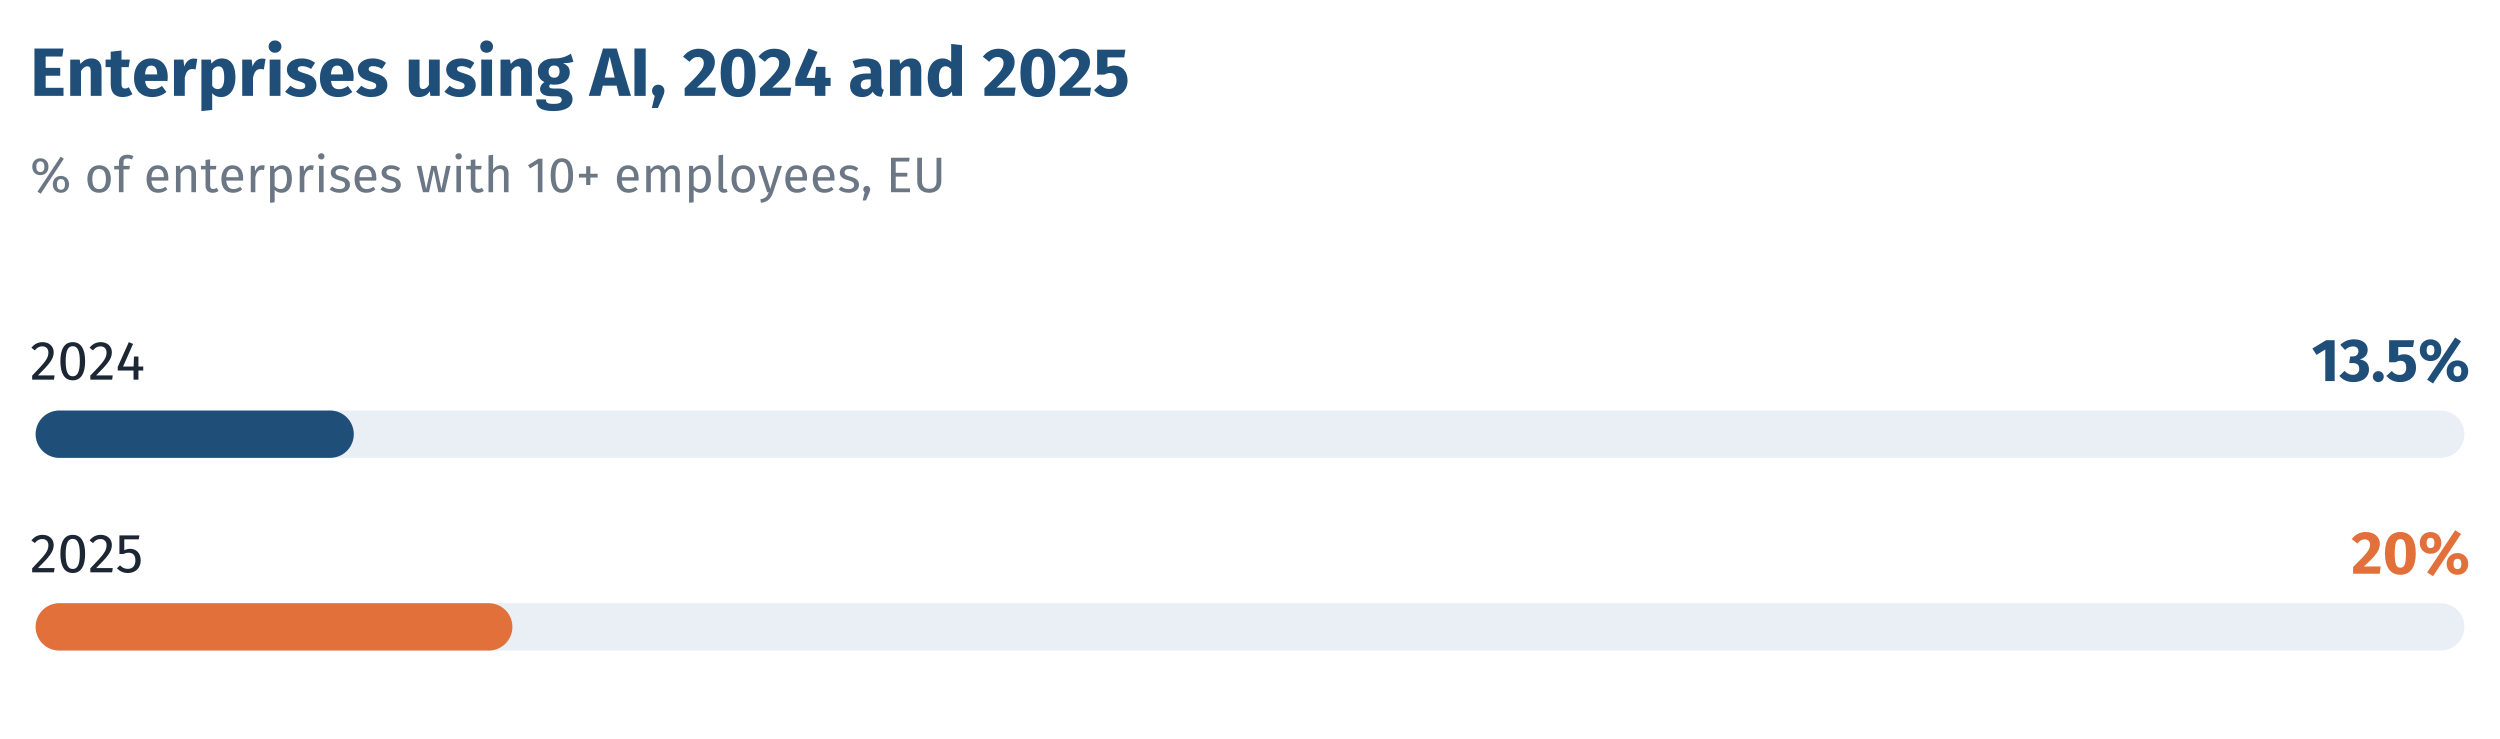
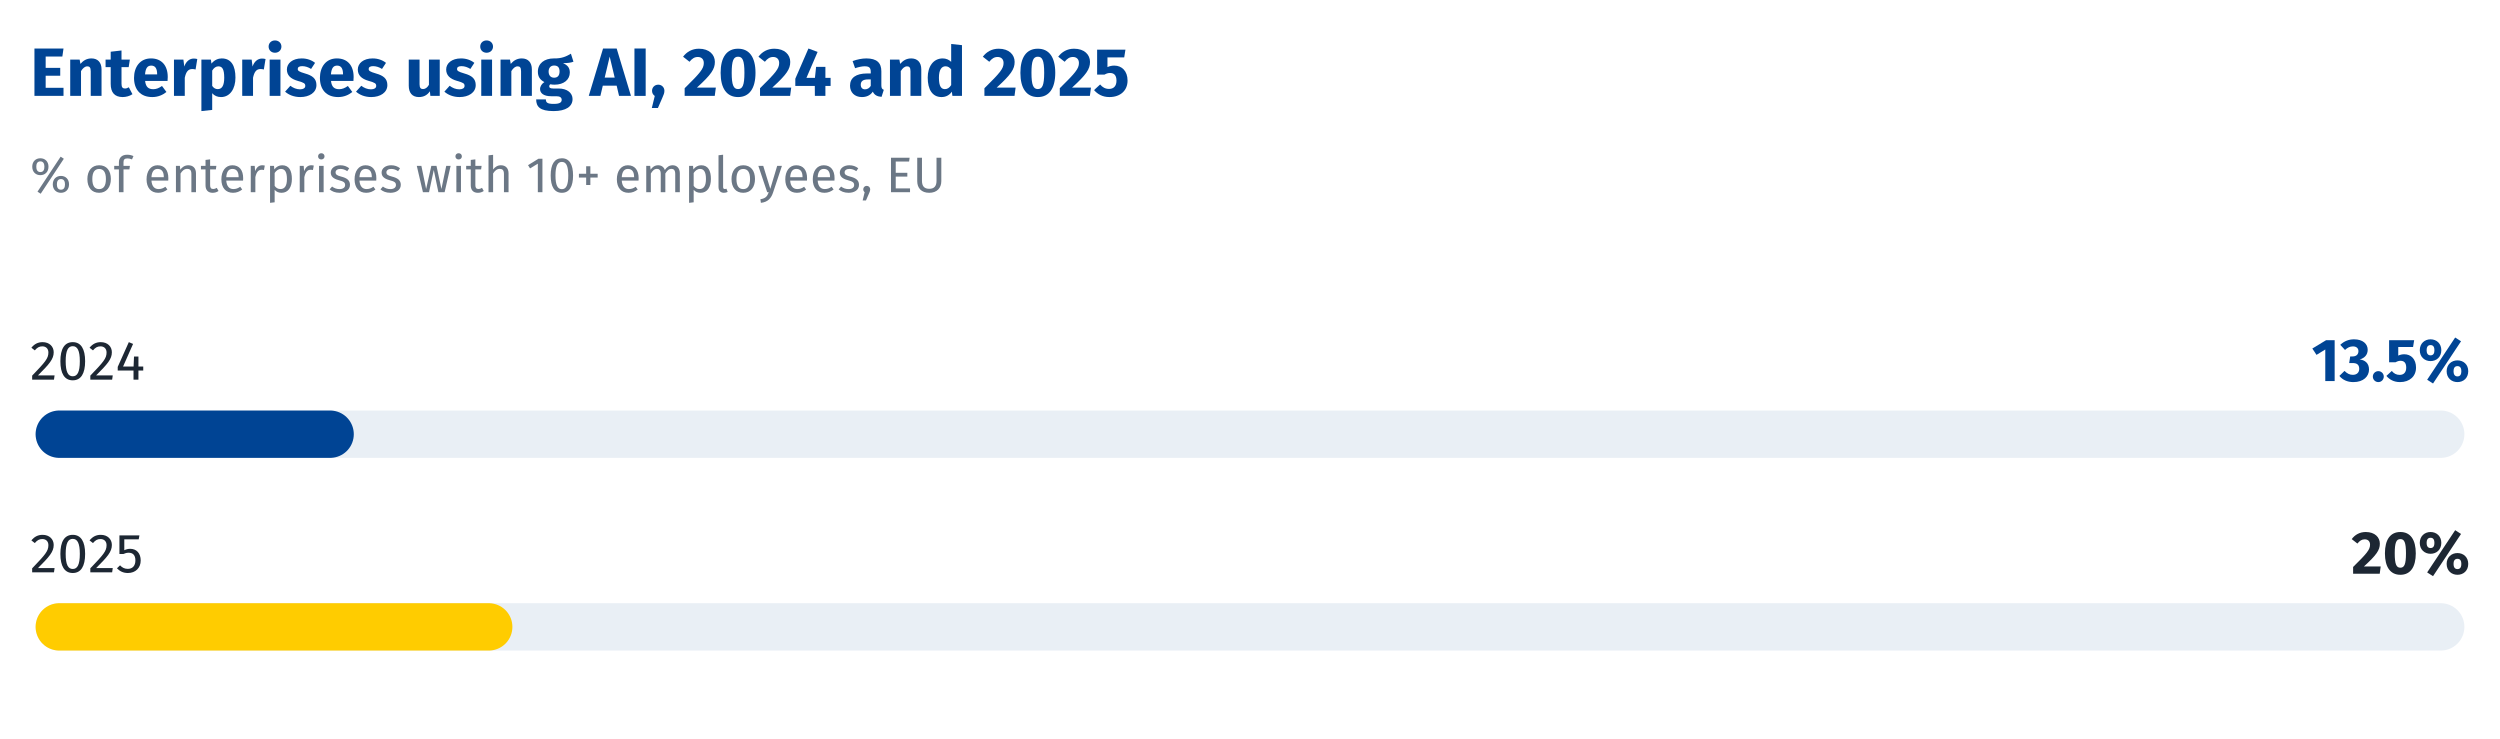
<svg xmlns="http://www.w3.org/2000/svg" xmlns:xlink="http://www.w3.org/1999/xlink" width="475.2pt" height="140.4pt" viewBox="0 0 475.2 140.4" version="1.1">
  <defs>
    <style type="text/css">*{stroke-linejoin: round; stroke-linecap: butt}</style>
  </defs>
  <g id="figure_1">
    <g id="patch_1">
      <path d="M 0 140.4  L 475.2 140.4  L 475.2 0  L 0 0  L 0 140.4  z " style="fill: none" />
    </g>
    <g id="axes_1">
      <g id="line2d_1">
-         <path d="M 11.268 82.531  L 463.932 82.531  " clip-path="url(#p175d2e7889)" style="fill: none; stroke: #e9eff5; stroke-width: 9; stroke-linecap: round" />
+         <path d="M 11.268 82.531  L 463.932 82.531  " clip-path="url(#p8860eaa82f)" style="fill: none; stroke: #e9eff5; stroke-width: 9; stroke-linecap: round" />
      </g>
      <g id="line2d_2">
-         <path d="M 11.268 119.157  L 463.932 119.157  " clip-path="url(#p175d2e7889)" style="fill: none; stroke: #e9eff5; stroke-width: 9; stroke-linecap: round" />
+         <path d="M 11.268 119.157  L 463.932 119.157  " clip-path="url(#p8860eaa82f)" style="fill: none; stroke: #e9eff5; stroke-width: 9; stroke-linecap: round" />
      </g>
      <g id="line2d_3">
-         <path d="M 11.268 82.531  L 62.749 82.531  " clip-path="url(#p175d2e7889)" style="fill: none; stroke: #1f4e79; stroke-width: 9; stroke-linecap: round" />
+         <path d="M 11.268 82.531  L 62.749 82.531  " clip-path="url(#p8860eaa82f)" style="fill: none; stroke: #004494; stroke-width: 9; stroke-linecap: round" />
      </g>
      <g id="line2d_4">
-         <path d="M 11.268 119.157  L 92.896 119.157  " clip-path="url(#p175d2e7889)" style="fill: none; stroke: #e2703a; stroke-width: 9; stroke-linecap: round" />
+         <path d="M 11.268 119.157  L 92.896 119.157  " clip-path="url(#p8860eaa82f)" style="fill: none; stroke: #ffcc00; stroke-width: 9; stroke-linecap: round" />
      </g>
      <g id="text_1">
        <g style="fill: #1d2733" transform="translate(5.7024 72.16481) scale(0.105 -0.105)">
          <defs>
            <path id="FiraSans-Regular-32" d="M 1459 4346  C 922 4346 506 4128 160 3699  L 557 3392  C 832 3718 1069 3859 1427 3859  C 1843 3859 2131 3597 2131 3149  C 2131 2451 1760 2042 250 467  L 250 0  L 2778 0  L 2848 493  L 922 493  C 2234 1805 2746 2374 2746 3174  C 2746 3840 2246 4346 1459 4346  z " transform="scale(0.015625)" />
            <path id="FiraSans-Regular-30" d="M 1786 4346  C 826 4346 352 3558 352 2138  C 352 717 826 -77 1786 -77  C 2746 -77 3219 717 3219 2138  C 3219 3552 2746 4346 1786 4346  z M 1786 3878  C 2317 3878 2605 3392 2605 2138  C 2605 877 2317 390 1786 390  C 1248 390 966 877 966 2138  C 966 3392 1248 3878 1786 3878  z " transform="scale(0.015625)" />
            <path id="FiraSans-Regular-34" d="M 3213 1523  L 2656 1523  L 2656 2675  L 2144 2675  L 2093 1523  L 877 1523  L 2035 4141  L 1542 4346  L 256 1478  L 256 1056  L 2086 1056  L 2086 0  L 2656 0  L 2656 1056  L 3213 1056  L 3213 1523  z " transform="scale(0.015625)" />
          </defs>
          <use xlink:href="#FiraSans-Regular-32" />
          <use xlink:href="#FiraSans-Regular-30" transform="translate(49.49999 0)" />
          <use xlink:href="#FiraSans-Regular-32" transform="translate(105.3 0)" />
          <use xlink:href="#FiraSans-Regular-34" transform="translate(154.8 0)" />
        </g>
      </g>
      <g id="text_2">
-         <g style="fill: #1f4e79" transform="translate(439.3784 72.43332) scale(0.115 -0.115)">
+         <g style="fill: #004494" transform="translate(439.3784 72.43332) scale(0.115 -0.115)">
          <defs>
            <path id="FiraSans-Bold-31" d="M 2445 4326  L 1542 4326  L 83 3443  L 525 2771  L 1453 3341  L 1453 0  L 2445 0  L 2445 4326  z " transform="scale(0.015625)" />
            <path id="FiraSans-Bold-33" d="M 1530 4416  C 954 4416 474 4218 70 3834  L 570 3290  C 826 3539 1094 3667 1414 3667  C 1766 3667 1990 3482 1990 3168  C 1990 2810 1754 2605 1370 2605  L 1120 2605  L 1011 1907  L 1370 1907  C 1824 1907 2074 1741 2074 1286  C 2074 890 1798 659 1402 659  C 1062 659 806 787 518 1075  L -26 544  C 314 134 806 -109 1459 -109  C 2528 -109 3110 499 3110 1222  C 3110 1907 2662 2227 2125 2285  C 2656 2438 2970 2790 2970 3315  C 2970 3923 2464 4416 1530 4416  z " transform="scale(0.015625)" />
            <path id="FiraSans-Bold-2e" d="M 768 1050  C 442 1050 186 787 186 474  C 186 154 442 -109 768 -109  C 1088 -109 1344 154 1344 474  C 1344 787 1088 1050 768 1050  z " transform="scale(0.015625)" />
            <path id="FiraSans-Bold-35" d="M 3021 4326  L 371 4326  L 371 1990  L 1056 1990  C 1254 2099 1402 2144 1574 2144  C 1933 2144 2182 1958 2182 1421  C 2182 922 1920 653 1485 653  C 1133 653 870 806 653 1069  L 83 544  C 410 166 864 -109 1523 -109  C 2554 -109 3219 512 3219 1427  C 3219 2323 2688 2835 1978 2835  C 1773 2835 1555 2797 1338 2694  L 1338 3603  L 2906 3603  L 3021 4326  z " transform="scale(0.015625)" />
            <path id="FiraSans-Bold-25" d="M 3930 4608  L 966 141  L 1587 -256  L 4550 4211  L 3930 4608  z M 1325 4416  C 691 4416 186 3968 186 3264  C 186 2560 691 2112 1325 2112  C 1965 2112 2464 2560 2464 3264  C 2464 3968 1965 4416 1325 4416  z M 1325 3808  C 1658 3808 1734 3533 1734 3264  C 1734 2989 1658 2720 1325 2720  C 992 2720 909 2995 909 3264  C 909 3539 992 3808 1325 3808  z M 4173 2189  C 3533 2189 3027 1747 3027 1043  C 3027 333 3533 -109 4173 -109  C 4813 -109 5312 333 5312 1043  C 5312 1747 4813 2189 4173 2189  z M 4173 1581  C 4506 1581 4582 1312 4582 1043  C 4582 768 4506 493 4173 493  C 3840 493 3757 774 3757 1043  C 3757 1312 3840 1581 4173 1581  z " transform="scale(0.015625)" />
          </defs>
          <use xlink:href="#FiraSans-Bold-31" />
          <use xlink:href="#FiraSans-Bold-33" transform="translate(46.39999 0)" />
          <use xlink:href="#FiraSans-Bold-2e" transform="translate(98.39998 0)" />
          <use xlink:href="#FiraSans-Bold-35" transform="translate(122.4 0)" />
          <use xlink:href="#FiraSans-Bold-25" transform="translate(176 0)" />
        </g>
      </g>
      <g id="text_3">
        <g style="fill: #1d2733" transform="translate(5.7024 108.7909) scale(0.105 -0.105)">
          <defs>
            <path id="FiraSans-Regular-35" d="M 2771 4282  L 454 4282  L 454 2125  L 915 2125  C 1120 2221 1293 2272 1523 2272  C 1965 2272 2304 2042 2304 1382  C 2304 755 1965 403 1427 403  C 1056 403 781 538 525 813  L 166 467  C 499 128 890 -77 1434 -77  C 2323 -77 2918 518 2918 1370  C 2918 2221 2426 2726 1702 2726  C 1472 2726 1242 2675 1018 2560  L 1018 3821  L 2688 3821  L 2771 4282  z " transform="scale(0.015625)" />
          </defs>
          <use xlink:href="#FiraSans-Regular-32" />
          <use xlink:href="#FiraSans-Regular-30" transform="translate(49.49999 0)" />
          <use xlink:href="#FiraSans-Regular-32" transform="translate(105.3 0)" />
          <use xlink:href="#FiraSans-Regular-35" transform="translate(154.8 0)" />
        </g>
      </g>
      <g id="text_4">
-         <g style="fill: #e2703a" transform="translate(446.945 109.0594) scale(0.115 -0.115)">
+         <g style="fill: #1d2733" transform="translate(446.945 109.0594) scale(0.115 -0.115)">
          <defs>
            <path id="FiraSans-Bold-32" d="M 1523 4416  C 877 4416 384 4122 38 3667  L 640 3194  C 890 3501 1107 3642 1421 3642  C 1760 3642 1978 3430 1978 3078  C 1978 2541 1638 2150 186 717  L 186 0  L 3002 0  L 3104 774  L 1331 774  C 2682 2003 3014 2509 3014 3181  C 3014 3853 2490 4416 1523 4416  z " transform="scale(0.015625)" />
            <path id="FiraSans-Bold-30" d="M 1875 4416  C 813 4416 243 3610 243 2157  C 243 710 813 -109 1875 -109  C 2938 -109 3507 710 3507 2157  C 3507 3610 2938 4416 1875 4416  z M 1875 3667  C 2291 3667 2470 3334 2470 2157  C 2470 986 2291 640 1875 640  C 1453 640 1280 1011 1280 2157  C 1280 3302 1453 3667 1875 3667  z " transform="scale(0.015625)" />
          </defs>
          <use xlink:href="#FiraSans-Bold-32" />
          <use xlink:href="#FiraSans-Bold-30" transform="translate(51.7 0)" />
          <use xlink:href="#FiraSans-Bold-25" transform="translate(110.2 0)" />
        </g>
      </g>
    </g>
    <g id="text_5">
-       <g style="fill: #1f4e79" transform="translate(5.7024 18.22789) scale(0.13 -0.13)">
+       <g style="fill: #004494" transform="translate(5.7024 18.22789) scale(0.13 -0.13)">
        <defs>
          <path id="FiraSans-Bold-45" d="M 3136 4435  L 416 4435  L 416 0  L 3136 0  L 3136 755  L 1466 755  L 1466 1888  L 2829 1888  L 2829 2624  L 1466 2624  L 1466 3686  L 3027 3686  L 3136 4435  z " transform="scale(0.015625)" />
          <path id="FiraSans-Bold-6e" d="M 2387 3507  C 1965 3507 1638 3328 1350 2995  L 1280 3398  L 397 3398  L 397 0  L 1408 0  L 1408 2323  C 1587 2605 1773 2765 1997 2765  C 2195 2765 2317 2669 2317 2310  L 2317 0  L 3328 0  L 3328 2483  C 3328 3130 2976 3507 2387 3507  z " transform="scale(0.015625)" />
          <path id="FiraSans-Bold-74" d="M 2189 806  C 2054 723 1939 691 1824 691  C 1613 691 1504 806 1504 1133  L 1504 2694  L 2176 2694  L 2285 3398  L 1504 3398  L 1504 4250  L 493 4134  L 493 3398  L 13 3398  L 13 2694  L 493 2694  L 493 1120  C 493 320 858 -102 1606 -109  C 1914 -109 2272 -19 2528 160  L 2189 806  z " transform="scale(0.015625)" />
          <path id="FiraSans-Bold-65" d="M 3360 1766  C 3360 2867 2765 3507 1792 3507  C 762 3507 205 2701 205 1683  C 205 621 781 -109 1914 -109  C 2464 -109 2899 96 3238 365  L 2822 928  C 2528 723 2285 627 2010 627  C 1594 627 1306 794 1242 1402  L 3341 1402  C 3354 1504 3360 1658 3360 1766  z M 2368 2010  L 1235 2010  C 1286 2624 1478 2835 1818 2835  C 2221 2835 2362 2515 2368 2054  L 2368 2010  z " transform="scale(0.015625)" />
          <path id="FiraSans-Bold-72" d="M 2240 3494  C 1850 3494 1517 3213 1363 2746  L 1280 3398  L 397 3398  L 397 0  L 1408 0  L 1408 1696  C 1517 2208 1696 2515 2112 2515  C 2227 2515 2310 2496 2419 2470  L 2579 3450  C 2470 3482 2368 3494 2240 3494  z " transform="scale(0.015625)" />
          <path id="FiraSans-Bold-70" d="M 2298 3507  C 1984 3507 1619 3373 1338 3021  L 1286 3398  L 397 3398  L 397 -1421  L 1408 -1312  L 1408 250  C 1619 6 1901 -109 2234 -109  C 3072 -109 3584 659 3584 1709  C 3584 2810 3194 3507 2298 3507  z M 1926 634  C 1715 634 1549 730 1408 934  L 1408 2368  C 1555 2618 1760 2765 1978 2765  C 2330 2765 2534 2541 2534 1696  C 2534 934 2304 634 1926 634  z " transform="scale(0.015625)" />
          <path id="FiraSans-Bold-69" d="M 896 5190  C 544 5190 301 4941 301 4614  C 301 4288 544 4038 896 4038  C 1248 4038 1498 4288 1498 4614  C 1498 4941 1248 5190 896 5190  z M 1408 3398  L 397 3398  L 397 0  L 1408 0  L 1408 3398  z " transform="scale(0.015625)" />
          <path id="FiraSans-Bold-73" d="M 1594 3507  C 736 3507 205 3053 205 2470  C 205 1946 538 1600 1210 1408  C 1824 1235 1926 1165 1926 934  C 1926 730 1741 614 1434 614  C 1101 614 787 749 531 947  L 38 397  C 371 96 870 -109 1459 -109  C 2304 -109 2970 307 2970 1011  C 2970 1619 2592 1901 1920 2093  C 1312 2272 1222 2349 1222 2528  C 1222 2682 1357 2784 1632 2784  C 1926 2784 2208 2688 2470 2522  L 2842 3091  C 2528 3347 2086 3507 1594 3507  z " transform="scale(0.015625)" />
          <path id="FiraSans-Bold-20" transform="scale(0.015625)" />
          <path id="FiraSans-Bold-75" d="M 3264 3398  L 2253 3398  L 2253 1037  C 2106 781 1914 640 1702 640  C 1491 640 1376 742 1376 1088  L 1376 3398  L 365 3398  L 365 960  C 365 301 678 -109 1312 -109  C 1760 -109 2093 70 2342 429  L 2387 0  L 3264 0  L 3264 3398  z " transform="scale(0.015625)" />
          <path id="FiraSans-Bold-67" d="M 3290 3949  C 2880 3706 2445 3488 1690 3507  C 800 3507 198 3034 198 2266  C 198 1824 371 1523 806 1293  C 563 1139 403 890 403 640  C 403 275 704 -32 1446 -32  L 1939 -32  C 2278 -32 2426 -166 2426 -365  C 2426 -582 2285 -749 1690 -749  C 1075 -749 947 -621 947 -326  L 38 -326  C 38 -998 378 -1421 1664 -1421  C 2829 -1421 3443 -992 3443 -294  C 3443 275 2938 691 2144 691  L 1632 691  C 1306 691 1261 794 1261 896  C 1261 973 1299 1050 1370 1088  C 1491 1062 1619 1050 1760 1050  C 2643 1050 3187 1530 3187 2189  C 3187 2630 2976 2880 2547 3066  C 2976 3066 3290 3104 3526 3200  L 3290 3949  z M 1715 2842  C 2054 2842 2227 2669 2227 2291  C 2227 1901 2048 1702 1715 1702  C 1408 1702 1203 1907 1203 2278  C 1203 2630 1402 2842 1715 2842  z " transform="scale(0.015625)" />
          <path id="FiraSans-Bold-41" d="M 2752 0  L 3866 0  L 2528 4435  L 1254 4435  L -83 0  L 1005 0  L 1229 954  L 2528 954  L 2752 0  z M 1408 1715  L 1875 3674  L 2342 1715  L 1408 1715  z " transform="scale(0.015625)" />
          <path id="FiraSans-Bold-49" d="M 1466 4435  L 416 4435  L 416 0  L 1466 0  L 1466 4435  z " transform="scale(0.015625)" />
          <path id="FiraSans-Bold-2c" d="M 768 1050  C 435 1050 186 800 186 474  C 186 275 282 102 442 -6  L 166 -1133  L 736 -1133  L 1139 -205  C 1280 109 1344 275 1344 474  C 1344 800 1094 1050 768 1050  z " transform="scale(0.015625)" />
          <path id="FiraSans-Bold-34" d="M 3482 1690  L 2995 1690  L 2995 2714  L 2125 2714  L 2016 1690  L 1222 1690  L 2266 4115  L 1408 4435  L 179 1606  L 179 934  L 2003 934  L 2010 0  L 2995 0  L 2995 934  L 3482 934  L 3482 1690  z " transform="scale(0.015625)" />
          <path id="FiraSans-Bold-61" d="M 3098 986  L 3098 2304  C 3098 3091 2675 3507 1690 3507  C 1306 3507 838 3418 410 3258  L 640 2592  C 979 2707 1312 2771 1530 2771  C 1946 2771 2106 2650 2106 2246  L 2106 2099  L 1760 2099  C 730 2099 166 1696 166 954  C 166 333 595 -109 1274 -109  C 1677 -109 2054 26 2298 397  C 2458 64 2720 -58 3117 -90  L 3328 570  C 3168 627 3098 723 3098 986  z M 1568 614  C 1318 614 1171 774 1171 1043  C 1171 1382 1395 1542 1856 1542  L 2106 1542  L 2106 934  C 1984 736 1798 614 1568 614  z " transform="scale(0.015625)" />
          <path id="FiraSans-Bold-64" d="M 2432 4858  L 2432 3187  C 2227 3386 1952 3507 1645 3507  C 768 3507 237 2758 237 1709  C 237 608 666 -109 1530 -109  C 1990 -109 2304 115 2496 397  L 2547 0  L 3443 0  L 3443 4749  L 2432 4858  z M 1850 634  C 1517 634 1286 858 1286 1702  C 1286 2464 1542 2771 1907 2771  C 2125 2771 2278 2662 2432 2483  L 2432 1011  C 2272 762 2086 634 1850 634  z " transform="scale(0.015625)" />
        </defs>
        <use xlink:href="#FiraSans-Bold-45" />
        <use xlink:href="#FiraSans-Bold-6e" transform="translate(52.59999 0)" />
        <use xlink:href="#FiraSans-Bold-74" transform="translate(110.3 0)" />
        <use xlink:href="#FiraSans-Bold-65" transform="translate(148.9 0)" />
        <use xlink:href="#FiraSans-Bold-72" transform="translate(204.3 0)" />
        <use xlink:href="#FiraSans-Bold-70" transform="translate(244.4 0)" />
        <use xlink:href="#FiraSans-Bold-72" transform="translate(304.1 0)" />
        <use xlink:href="#FiraSans-Bold-69" transform="translate(344.2 0)" />
        <use xlink:href="#FiraSans-Bold-73" transform="translate(372.3999 0)" />
        <use xlink:href="#FiraSans-Bold-65" transform="translate(420.6999 0)" />
        <use xlink:href="#FiraSans-Bold-73" transform="translate(476.0999 0)" />
        <use xlink:href="#FiraSans-Bold-20" transform="translate(524.3999 0)" />
        <use xlink:href="#FiraSans-Bold-75" transform="translate(548.0999 0)" />
        <use xlink:href="#FiraSans-Bold-73" transform="translate(605.2999 0)" />
        <use xlink:href="#FiraSans-Bold-69" transform="translate(653.5999 0)" />
        <use xlink:href="#FiraSans-Bold-6e" transform="translate(681.7999 0)" />
        <use xlink:href="#FiraSans-Bold-67" transform="translate(739.4999 0)" />
        <use xlink:href="#FiraSans-Bold-20" transform="translate(794.5999 0)" />
        <use xlink:href="#FiraSans-Bold-41" transform="translate(818.2999 0)" />
        <use xlink:href="#FiraSans-Bold-49" transform="translate(877.2999 0)" />
        <use xlink:href="#FiraSans-Bold-2c" transform="translate(906.5999 0)" />
        <use xlink:href="#FiraSans-Bold-20" transform="translate(930.5998 0)" />
        <use xlink:href="#FiraSans-Bold-32" transform="translate(954.2998 0)" />
        <use xlink:href="#FiraSans-Bold-30" transform="translate(1006 0)" />
        <use xlink:href="#FiraSans-Bold-32" transform="translate(1064.5 0)" />
        <use xlink:href="#FiraSans-Bold-34" transform="translate(1116.2 0)" />
        <use xlink:href="#FiraSans-Bold-20" transform="translate(1172.7 0)" />
        <use xlink:href="#FiraSans-Bold-61" transform="translate(1196.4 0)" />
        <use xlink:href="#FiraSans-Bold-6e" transform="translate(1251.2 0)" />
        <use xlink:href="#FiraSans-Bold-64" transform="translate(1308.9 0)" />
        <use xlink:href="#FiraSans-Bold-20" transform="translate(1368.9 0)" />
        <use xlink:href="#FiraSans-Bold-32" transform="translate(1392.6 0)" />
        <use xlink:href="#FiraSans-Bold-30" transform="translate(1444.3 0)" />
        <use xlink:href="#FiraSans-Bold-32" transform="translate(1502.8 0)" />
        <use xlink:href="#FiraSans-Bold-35" transform="translate(1554.5 0)" />
      </g>
    </g>
    <g id="text_6">
      <g style="fill: #6b7785" transform="translate(5.7024 36.5334) scale(0.095 -0.095)">
        <defs>
          <path id="FiraSans-Regular-25" d="M 3923 4550  L 960 70  L 1370 -198  L 4333 4282  L 3923 4550  z M 1325 4346  C 730 4346 288 3930 288 3264  C 288 2598 730 2182 1325 2182  C 1926 2182 2368 2598 2368 3264  C 2368 3930 1926 4346 1325 4346  z M 1325 3949  C 1741 3949 1843 3597 1843 3264  C 1843 2918 1741 2579 1325 2579  C 915 2579 806 2931 806 3264  C 806 3610 915 3949 1325 3949  z M 3962 2086  C 3360 2086 2918 1670 2918 1005  C 2918 339 3360 -77 3962 -77  C 4563 -77 4998 339 4998 1005  C 4998 1670 4563 2086 3962 2086  z M 3962 1683  C 4378 1683 4480 1338 4480 1005  C 4480 659 4378 320 3962 320  C 3552 320 3443 672 3443 1005  C 3443 1350 3552 1683 3962 1683  z " transform="scale(0.015625)" />
          <path id="FiraSans-Regular-20" transform="scale(0.015625)" />
          <path id="FiraSans-Regular-6f" d="M 1875 3450  C 915 3450 365 2726 365 1683  C 365 614 909 -77 1869 -77  C 2822 -77 3373 646 3373 1690  C 3373 2758 2835 3450 1875 3450  z M 1875 2976  C 2432 2976 2739 2566 2739 1690  C 2739 806 2432 397 1869 397  C 1306 397 998 806 998 1683  C 998 2566 1312 2976 1875 2976  z " transform="scale(0.015625)" />
          <path id="FiraSans-Regular-66" d="M 1754 4326  C 1926 4326 2125 4294 2342 4198  L 2528 4627  C 2259 4742 2042 4800 1722 4800  C 1037 4800 666 4397 666 3834  L 666 3373  L 64 3373  L 64 2918  L 666 2918  L 666 0  L 1254 0  L 1254 2918  L 2010 2918  L 2074 3373  L 1254 3373  L 1254 3840  C 1254 4166 1382 4326 1754 4326  z " transform="scale(0.015625)" />
          <path id="FiraSans-Regular-65" d="M 3155 1786  C 3155 2816 2675 3450 1766 3450  C 896 3450 365 2701 365 1651  C 365 582 915 -77 1856 -77  C 2323 -77 2701 83 3034 346  L 2778 698  C 2483 493 2234 403 1901 403  C 1414 403 1050 704 992 1485  L 3142 1485  C 3149 1562 3155 1670 3155 1786  z M 2573 1920  L 992 1920  C 1037 2669 1331 2982 1779 2982  C 2310 2982 2573 2618 2573 1958  L 2573 1920  z " transform="scale(0.015625)" />
          <path id="FiraSans-Regular-6e" d="M 2195 3450  C 1754 3450 1395 3219 1165 2874  L 1114 3373  L 608 3373  L 608 0  L 1197 0  L 1197 2394  C 1421 2752 1677 2989 2054 2989  C 2381 2989 2586 2842 2586 2336  L 2586 0  L 3174 0  L 3174 2419  C 3174 3059 2816 3450 2195 3450  z " transform="scale(0.015625)" />
          <path id="FiraSans-Regular-74" d="M 2086 557  C 1920 454 1786 410 1638 410  C 1344 410 1235 570 1235 909  L 1235 2918  L 1971 2918  L 2035 3373  L 1235 3373  L 1235 4205  L 646 4134  L 646 3373  L 58 3373  L 58 2918  L 646 2918  L 646 883  C 646 256 986 -77 1555 -77  C 1843 -77 2086 0 2310 154  L 2086 557  z " transform="scale(0.015625)" />
          <path id="FiraSans-Regular-72" d="M 2074 3450  C 1664 3450 1350 3194 1171 2688  L 1114 3373  L 608 3373  L 608 0  L 1197 0  L 1197 1926  C 1338 2573 1581 2874 2003 2874  C 2125 2874 2195 2861 2298 2835  L 2406 3411  C 2304 3437 2182 3450 2074 3450  z " transform="scale(0.015625)" />
          <path id="FiraSans-Regular-70" d="M 2157 3450  C 1773 3450 1408 3264 1158 2918  L 1114 3373  L 608 3373  L 608 -1363  L 1197 -1293  L 1197 307  C 1414 45 1715 -77 2080 -77  C 2950 -77 3405 666 3405 1690  C 3405 2752 3053 3450 2157 3450  z M 1939 403  C 1632 403 1370 550 1197 813  L 1197 2458  C 1376 2726 1651 2982 2010 2982  C 2515 2982 2771 2566 2771 1690  C 2771 806 2477 403 1939 403  z " transform="scale(0.015625)" />
          <path id="FiraSans-Regular-69" d="M 896 4992  C 653 4992 486 4819 486 4589  C 486 4365 653 4192 896 4192  C 1146 4192 1312 4365 1312 4589  C 1312 4819 1146 4992 896 4992  z M 1197 3373  L 608 3373  L 608 0  L 1197 0  L 1197 3373  z " transform="scale(0.015625)" />
          <path id="FiraSans-Regular-73" d="M 1523 3450  C 826 3450 307 3059 307 2522  C 307 2048 595 1734 1325 1542  C 1978 1370 2144 1242 2144 909  C 2144 589 1862 397 1421 397  C 1056 397 742 518 474 723  L 160 365  C 454 109 864 -77 1434 -77  C 2118 -77 2765 243 2765 947  C 2765 1536 2355 1818 1645 1997  C 1101 2138 922 2266 922 2541  C 922 2810 1158 2982 1542 2982  C 1856 2982 2118 2886 2419 2694  L 2669 3066  C 2349 3309 1997 3450 1523 3450  z " transform="scale(0.015625)" />
          <path id="FiraSans-Regular-77" d="M 4461 3373  L 3898 3373  L 3283 410  L 2650 3373  L 1990 3373  L 1325 410  L 717 3373  L 128 3373  L 915 0  L 1696 0  L 2304 2842  L 2893 0  L 3693 0  L 4461 3373  z " transform="scale(0.015625)" />
          <path id="FiraSans-Regular-68" d="M 2195 3450  C 1773 3450 1440 3238 1197 2906  L 1197 4787  L 608 4723  L 608 0  L 1197 0  L 1197 2400  C 1421 2752 1683 2989 2048 2989  C 2368 2989 2586 2842 2586 2336  L 2586 0  L 3174 0  L 3174 2419  C 3174 3053 2810 3450 2195 3450  z " transform="scale(0.015625)" />
          <path id="FiraSans-Regular-31" d="M 2067 4282  L 1549 4282  L 224 3462  L 480 3046  L 1478 3654  L 1478 0  L 2067 0  L 2067 4282  z " transform="scale(0.015625)" />
          <path id="FiraSans-Regular-2b" d="M 1862 3322  L 1325 3322  L 1325 2362  L 397 2362  L 397 1875  L 1325 1875  L 1325 922  L 1862 922  L 1862 1875  L 2797 1875  L 2797 2362  L 1862 2362  L 1862 3322  z " transform="scale(0.015625)" />
          <path id="FiraSans-Regular-6d" d="M 3994 3450  C 3539 3450 3232 3206 2989 2842  C 2861 3226 2554 3450 2138 3450  C 1696 3450 1389 3219 1165 2880  L 1114 3373  L 608 3373  L 608 0  L 1197 0  L 1197 2394  C 1421 2752 1626 2989 1990 2989  C 2246 2989 2464 2842 2464 2336  L 2464 0  L 3053 0  L 3053 2394  C 3283 2752 3482 2989 3846 2989  C 4102 2989 4320 2842 4320 2336  L 4320 0  L 4909 0  L 4909 2419  C 4909 3053 4544 3450 3994 3450  z " transform="scale(0.015625)" />
          <path id="FiraSans-Regular-6c" d="M 1280 -77  C 1453 -77 1619 -32 1747 38  L 1594 448  C 1530 422 1459 410 1376 410  C 1222 410 1165 499 1165 678  L 1165 4800  L 576 4730  L 576 666  C 576 186 851 -77 1280 -77  z " transform="scale(0.015625)" />
          <path id="FiraSans-Regular-79" d="M 3085 3373  L 2477 3373  L 1594 429  L 691 3373  L 64 3373  L 1197 0  L 1395 0  C 1203 -525 1011 -787 326 -902  L 390 -1363  C 1325 -1261 1722 -736 1958 -19  L 3085 3373  z " transform="scale(0.015625)" />
          <path id="FiraSans-Regular-2c" d="M 762 813  C 512 813 320 614 320 371  C 320 218 390 83 499 0  L 243 -1062  L 666 -1062  L 1094 -83  C 1178 102 1210 230 1210 371  C 1210 614 1018 813 762 813  z " transform="scale(0.015625)" />
          <path id="FiraSans-Regular-45" d="M 3027 4410  L 640 4410  L 640 0  L 3078 0  L 3078 486  L 1248 486  L 1248 1997  L 2733 1997  L 2733 2483  L 1248 2483  L 1248 3923  L 2957 3923  L 3027 4410  z " transform="scale(0.015625)" />
          <path id="FiraSans-Regular-55" d="M 3661 4410  L 3046 4410  L 3046 1459  C 3046 774 2746 435 2112 435  C 1485 435 1184 774 1184 1459  L 1184 4410  L 576 4410  L 576 1414  C 576 538 1107 -77 2112 -77  C 3104 -77 3661 538 3661 1414  L 3661 4410  z " transform="scale(0.015625)" />
        </defs>
        <use xlink:href="#FiraSans-Regular-25" />
        <use xlink:href="#FiraSans-Regular-20" transform="translate(82.59999 0)" />
        <use xlink:href="#FiraSans-Regular-6f" transform="translate(109.1 0)" />
        <use xlink:href="#FiraSans-Regular-66" transform="translate(167.5 0)" />
        <use xlink:href="#FiraSans-Regular-20" transform="translate(201 0)" />
        <use xlink:href="#FiraSans-Regular-65" transform="translate(227.4999 0)" />
        <use xlink:href="#FiraSans-Regular-6e" transform="translate(282.4999 0)" />
        <use xlink:href="#FiraSans-Regular-74" transform="translate(341.0999 0)" />
        <use xlink:href="#FiraSans-Regular-65" transform="translate(377.1999 0)" />
        <use xlink:href="#FiraSans-Regular-72" transform="translate(432.1999 0)" />
        <use xlink:href="#FiraSans-Regular-70" transform="translate(470.7999 0)" />
        <use xlink:href="#FiraSans-Regular-72" transform="translate(530.1999 0)" />
        <use xlink:href="#FiraSans-Regular-69" transform="translate(568.7999 0)" />
        <use xlink:href="#FiraSans-Regular-73" transform="translate(596.9999 0)" />
        <use xlink:href="#FiraSans-Regular-65" transform="translate(643.6999 0)" />
        <use xlink:href="#FiraSans-Regular-73" transform="translate(698.6998 0)" />
        <use xlink:href="#FiraSans-Regular-20" transform="translate(745.3998 0)" />
        <use xlink:href="#FiraSans-Regular-77" transform="translate(771.8998 0)" />
        <use xlink:href="#FiraSans-Regular-69" transform="translate(843.5998 0)" />
        <use xlink:href="#FiraSans-Regular-74" transform="translate(871.7998 0)" />
        <use xlink:href="#FiraSans-Regular-68" transform="translate(907.8998 0)" />
        <use xlink:href="#FiraSans-Regular-20" transform="translate(966.4998 0)" />
        <use xlink:href="#FiraSans-Regular-31" transform="translate(992.9998 0)" />
        <use xlink:href="#FiraSans-Regular-30" transform="translate(1036.3 0)" />
        <use xlink:href="#FiraSans-Regular-2b" transform="translate(1092.1 0)" />
        <use xlink:href="#FiraSans-Regular-20" transform="translate(1142 0)" />
        <use xlink:href="#FiraSans-Regular-65" transform="translate(1168.5 0)" />
        <use xlink:href="#FiraSans-Regular-6d" transform="translate(1223.5 0)" />
        <use xlink:href="#FiraSans-Regular-70" transform="translate(1309.2 0)" />
        <use xlink:href="#FiraSans-Regular-6c" transform="translate(1368.6 0)" />
        <use xlink:href="#FiraSans-Regular-6f" transform="translate(1397.9 0)" />
        <use xlink:href="#FiraSans-Regular-79" transform="translate(1456.3 0)" />
        <use xlink:href="#FiraSans-Regular-65" transform="translate(1505.5 0)" />
        <use xlink:href="#FiraSans-Regular-65" transform="translate(1560.5 0)" />
        <use xlink:href="#FiraSans-Regular-73" transform="translate(1615.5 0)" />
        <use xlink:href="#FiraSans-Regular-2c" transform="translate(1662.2 0)" />
        <use xlink:href="#FiraSans-Regular-20" transform="translate(1686.2 0)" />
        <use xlink:href="#FiraSans-Regular-45" transform="translate(1712.7 0)" />
        <use xlink:href="#FiraSans-Regular-55" transform="translate(1766.2 0)" />
      </g>
    </g>
  </g>
  <defs>
-     <clipPath id="p175d2e7889">
+     <clipPath id="p8860eaa82f">
      <rect x="5.702" y="56.16" width="463.795" height="84.24" />
    </clipPath>
  </defs>
</svg>
